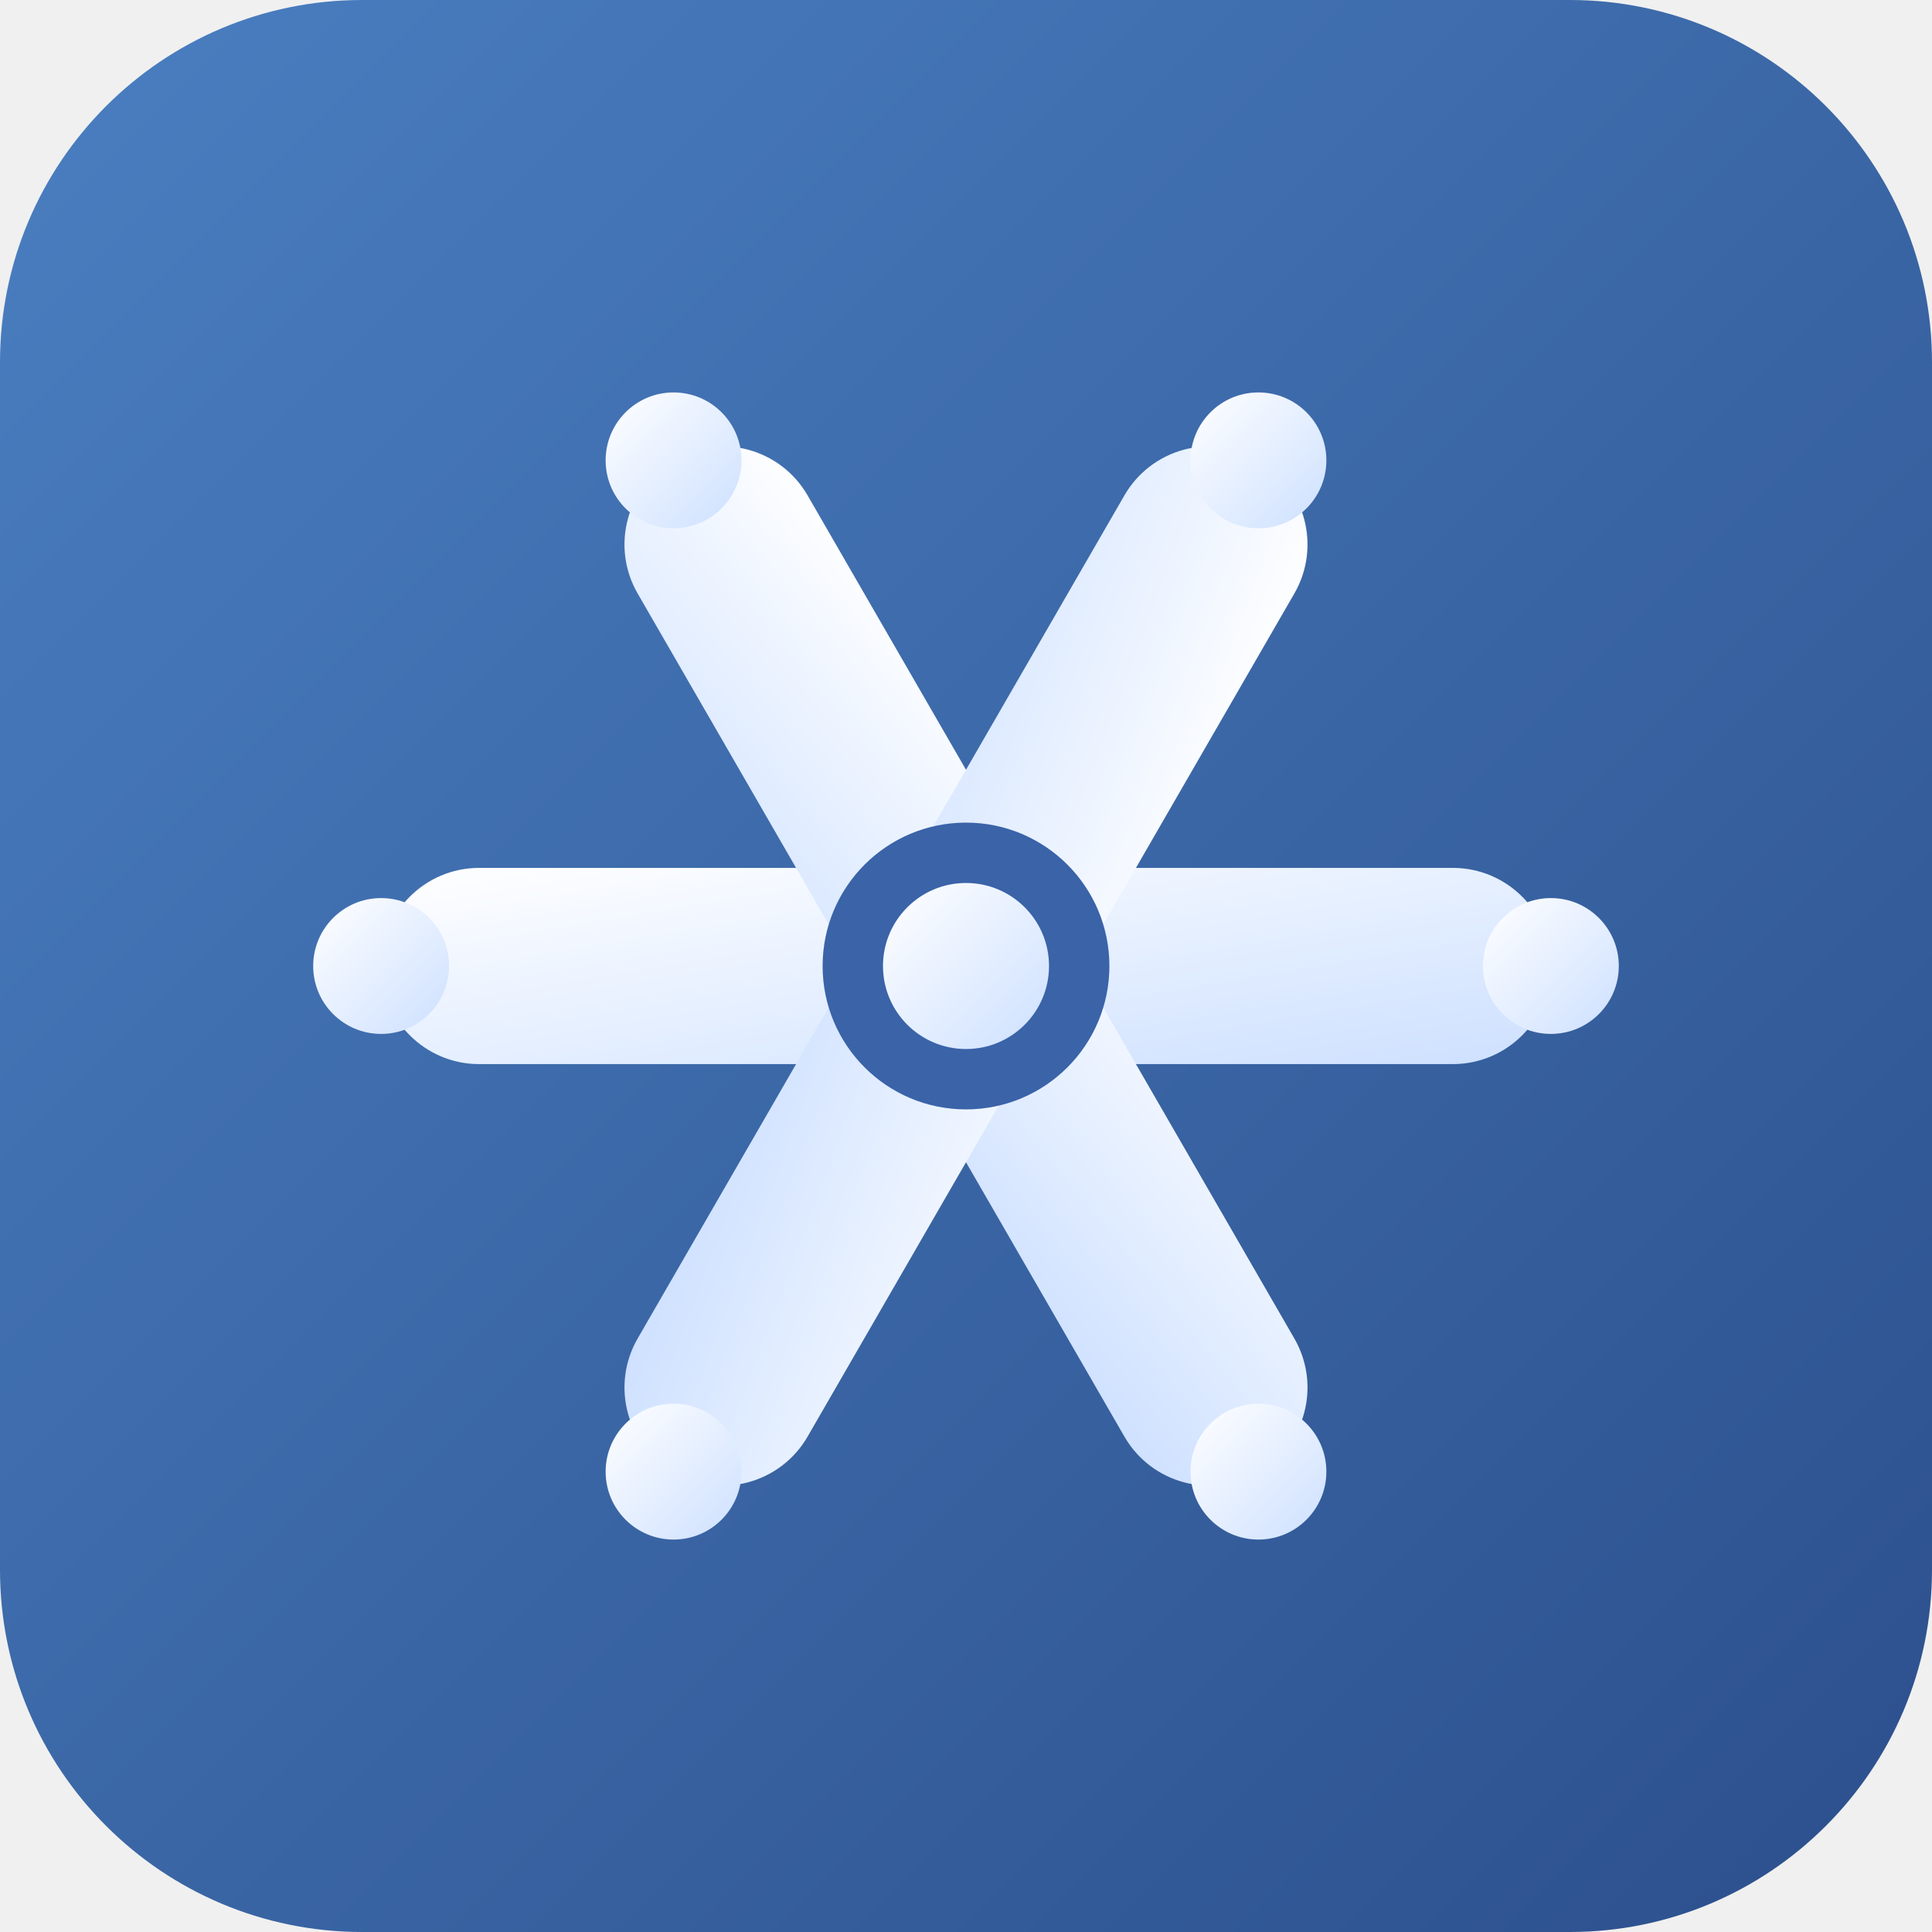
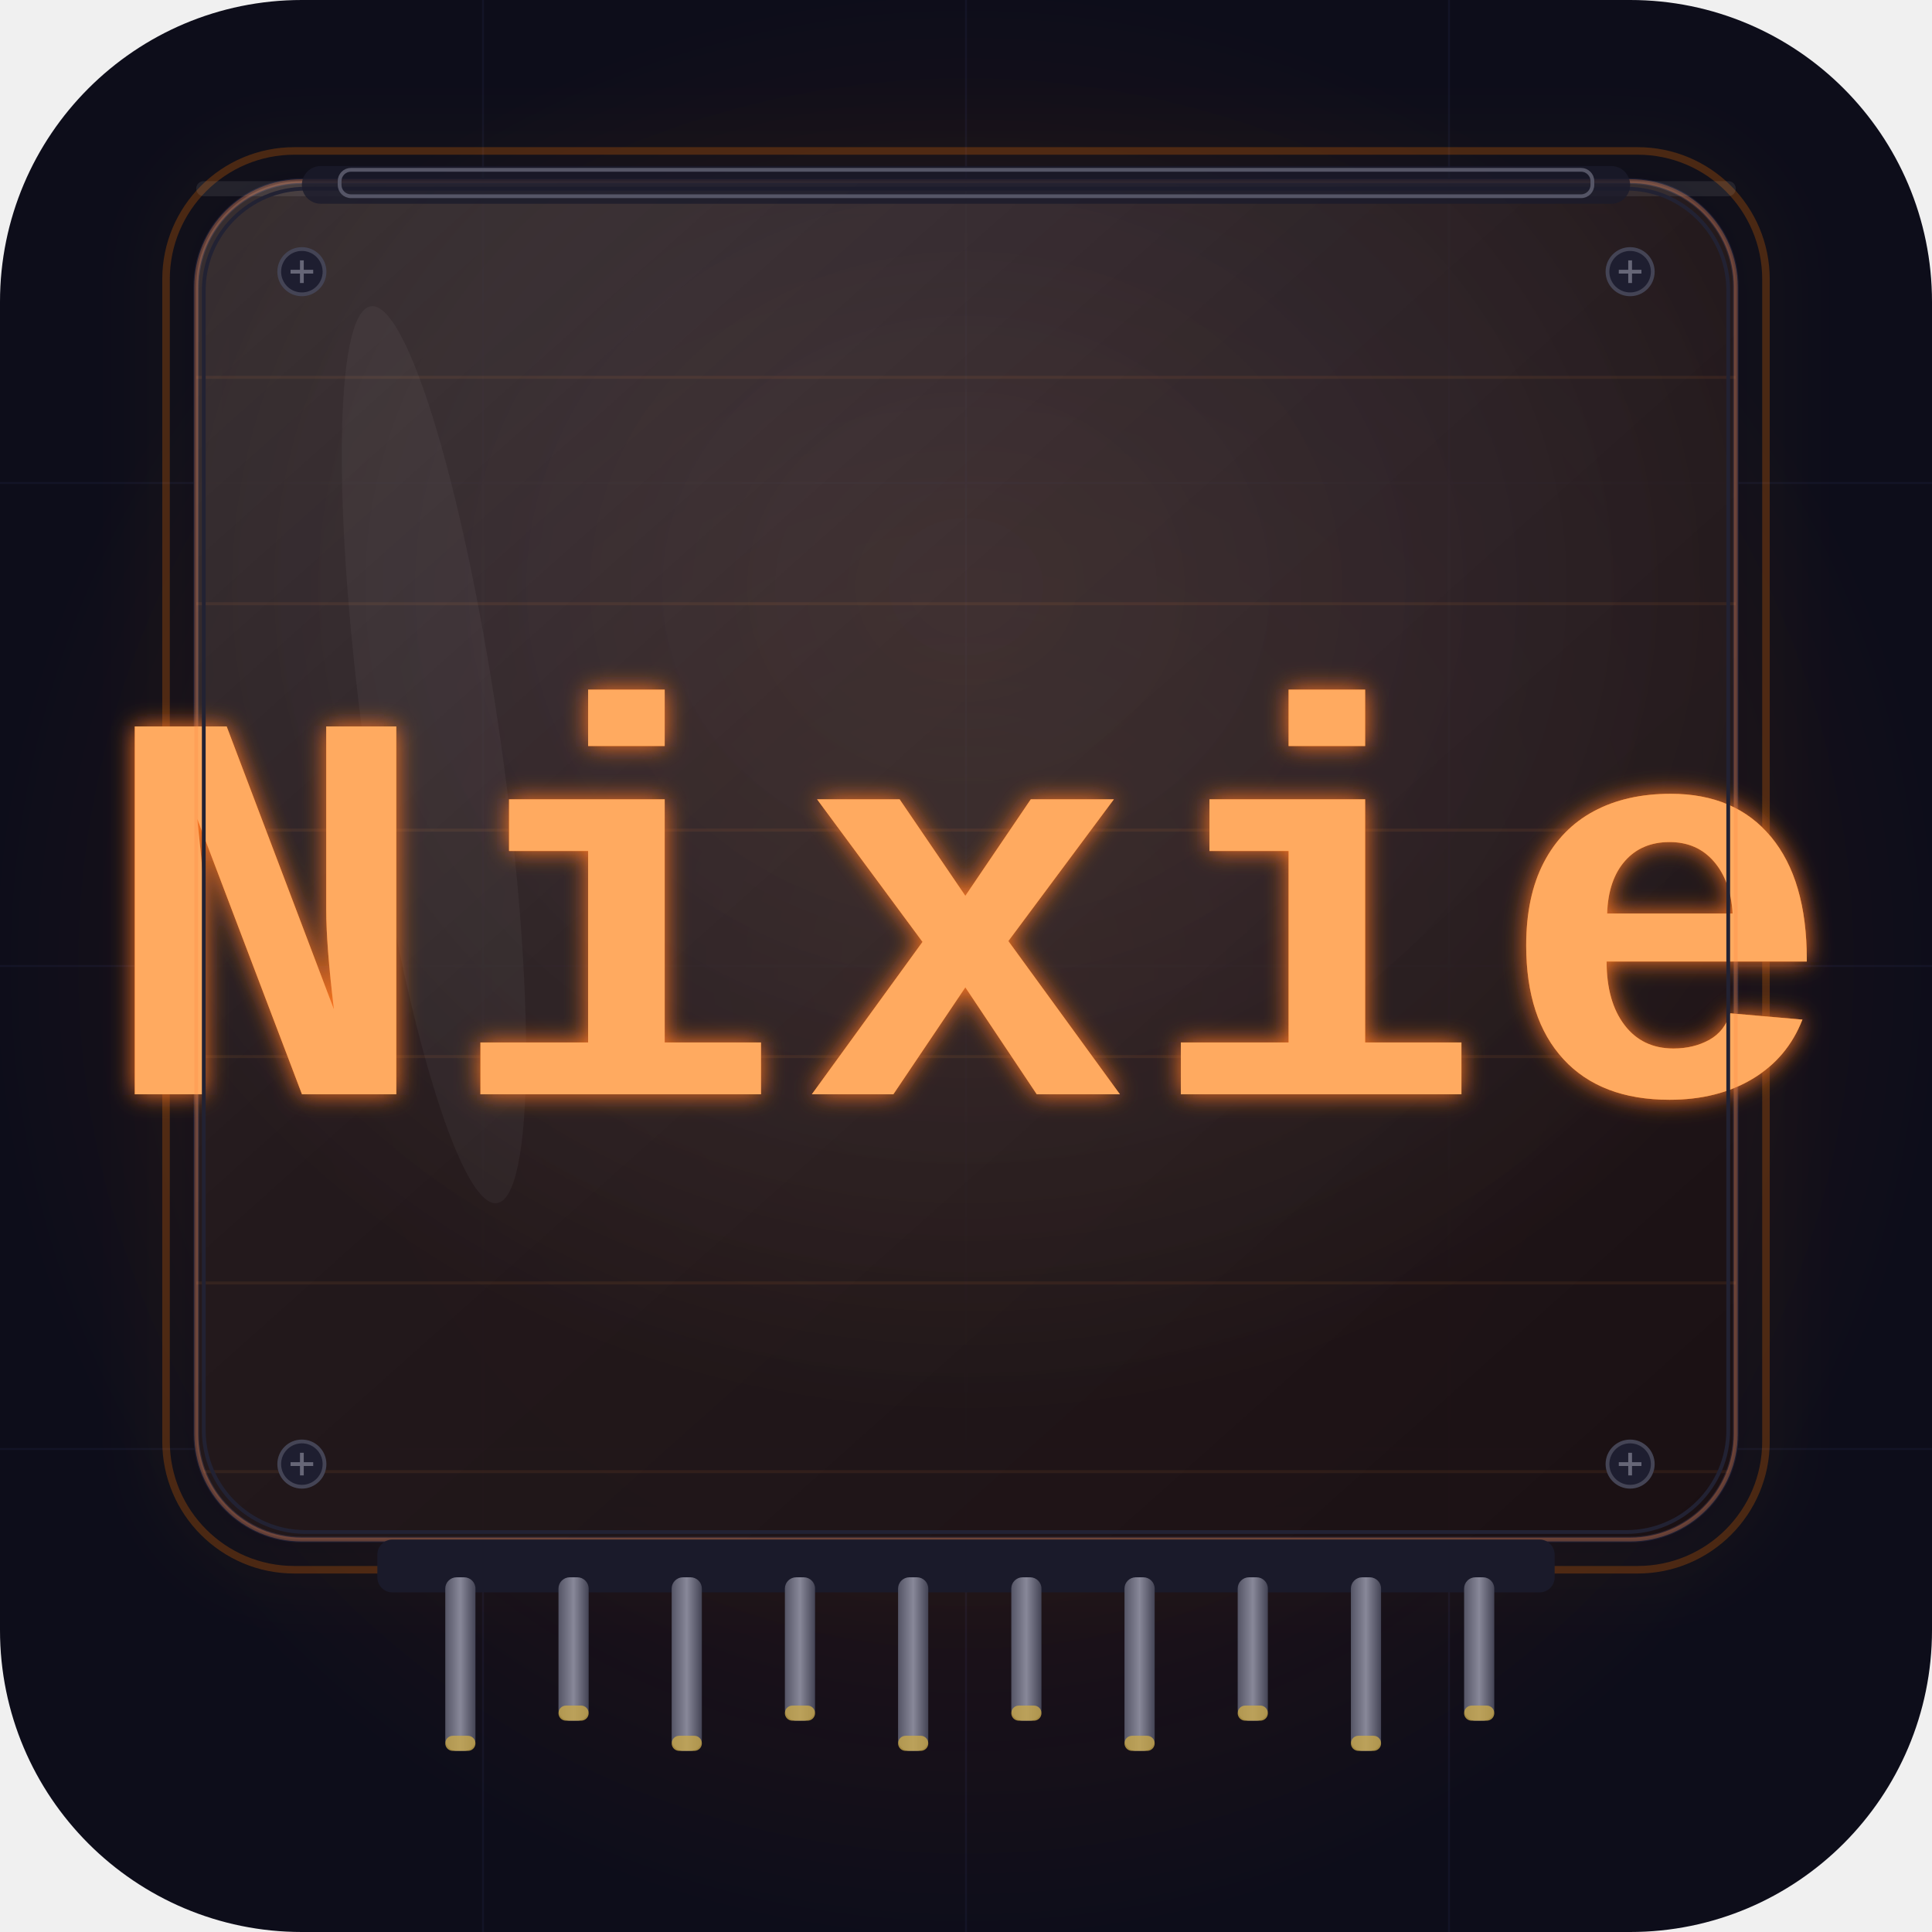
- <svg xmlns="http://www.w3.org/2000/svg" viewBox="0 0 512 512">
+ <svg xmlns="http://www.w3.org/2000/svg" viewBox="0 0 512 512" width="512" height="512">
  <defs>
-     <linearGradient id="bg" x1="0" y1="0" x2="1" y2="1">
-       <stop offset="0%" stop-color="#4a7fc1" />
-       <stop offset="100%" stop-color="#2c4f8c" />
+     <radialGradient id="glassGrad" cx="50%" cy="30%" r="60%">
+       <stop offset="0%" stop-color="#2a2a3a" stop-opacity="0.6" />
+       <stop offset="100%" stop-color="#0a0a14" stop-opacity="0.95" />
+     </radialGradient>
+     <linearGradient id="shineGrad" x1="0%" y1="0%" x2="100%" y2="100%">
+       <stop offset="0%" stop-color="#ffffff" stop-opacity="0.12" />
+       <stop offset="40%" stop-color="#ffffff" stop-opacity="0.04" />
+       <stop offset="100%" stop-color="#ffffff" stop-opacity="0" />
    </linearGradient>
-     <linearGradient id="flake" x1="0" y1="0" x2="1" y2="1">
-       <stop offset="0%" stop-color="#ffffff" />
-       <stop offset="100%" stop-color="#cde0ff" />
+     <radialGradient id="glowGrad" cx="50%" cy="50%" r="50%">
+       <stop offset="0%" stop-color="#ff8c00" stop-opacity="0.35" />
+       <stop offset="60%" stop-color="#ff6600" stop-opacity="0.15" />
+       <stop offset="100%" stop-color="#ff4400" stop-opacity="0" />
+     </radialGradient>
+     <filter id="cathodeGlow" x="-20%" y="-20%" width="140%" height="140%">
+       <feGaussianBlur stdDeviation="2.5" result="blur" />
+       <feComposite in="SourceGraphic" in2="blur" operator="over" />
+     </filter>
+     <filter id="tubeGlow" x="-15%" y="-15%" width="130%" height="130%">
+       <feGaussianBlur stdDeviation="8" result="blur" />
+       <feColorMatrix in="blur" type="matrix" values="1 0.4 0 0 0.2                 0.3 0.6 0 0 0.1                 0 0 0 0 0                 0 0 0 0.6 0" />
+       <feComposite in="SourceGraphic" operator="over" />
+     </filter>
+     <filter id="textGlow">
+       <feGaussianBlur stdDeviation="3" result="blur" />
+       <feComposite in="SourceGraphic" in2="blur" operator="over" />
+     </filter>
+     <linearGradient id="pinGrad" x1="0%" y1="0%" x2="100%" y2="0%">
+       <stop offset="0%" stop-color="#555566" />
+       <stop offset="50%" stop-color="#888899" />
+       <stop offset="100%" stop-color="#444455" />
    </linearGradient>
+     <clipPath id="tubeClip">
+       <rect x="52" y="48" width="408" height="360" rx="28" />
+     </clipPath>
  </defs>
-   <rect width="512" height="512" rx="96" ry="96" fill="url(#bg)" />
-   <g transform="translate(256,256)" fill="url(#flake)">
-     <rect x="-155" y="-26" width="310" height="52" rx="26" />
-     <rect x="-155" y="-26" width="310" height="52" rx="26" transform="rotate(60)" />
-     <rect x="-155" y="-26" width="310" height="52" rx="26" transform="rotate(120)" />
+   <rect width="512" height="512" rx="80" fill="#0d0d1a" />
+   <rect width="512" height="512" rx="80" fill="url(#glowGrad)" opacity="0.5" />
+   <g opacity="0.06" stroke="#7788ff" stroke-width="0.5">
+     <line x1="0" y1="128" x2="512" y2="128" />
+     <line x1="0" y1="256" x2="512" y2="256" />
+     <line x1="0" y1="384" x2="512" y2="384" />
+     <line x1="128" y1="0" x2="128" y2="512" />
+     <line x1="256" y1="0" x2="256" y2="512" />
+     <line x1="384" y1="0" x2="384" y2="512" />
  </g>
-   <circle cx="256" cy="256" r="38" fill="#3a63a8" />
-   <circle cx="256" cy="256" r="22" fill="url(#flake)" />
-   <g transform="translate(256,256)" fill="url(#flake)">
-     <ellipse cx="155" cy="0" rx="18" ry="18" />
-     <ellipse cx="-155" cy="0" rx="18" ry="18" />
-     <ellipse cx="77.5" cy="-134" rx="18" ry="18" />
-     <ellipse cx="-77.5" cy="134" rx="18" ry="18" />
-     <ellipse cx="-77.5" cy="-134" rx="18" ry="18" />
-     <ellipse cx="77.5" cy="134" rx="18" ry="18" />
+   <rect x="44" y="40" width="424" height="376" rx="34" fill="none" stroke="#ff7700" stroke-width="2" opacity="0.25" filter="url(#tubeGlow)" />
+   <rect x="52" y="48" width="408" height="360" rx="28" fill="url(#glassGrad)" stroke="#1e1e32" stroke-width="1.5" />
+   <rect x="52" y="48" width="408" height="360" rx="28" fill="#ff6600" opacity="0.07" />
+   <g clip-path="url(#tubeClip)" opacity="0.08" stroke="#ff8833" stroke-width="0.8">
+     <line x1="52" y1="100" x2="460" y2="100" />
+     <line x1="52" y1="160" x2="460" y2="160" />
+     <line x1="52" y1="220" x2="460" y2="220" />
+     <line x1="52" y1="280" x2="460" y2="280" />
+     <line x1="52" y1="340" x2="460" y2="340" />
+     <line x1="52" y1="390" x2="460" y2="390" />
  </g>
+   <rect x="52" y="48" width="408" height="360" rx="28" fill="url(#shineGrad)" />
+   <ellipse cx="115" cy="200" rx="18" ry="120" fill="white" opacity="0.04" transform="rotate(-8 115 200)" />
+   <text x="256" y="290" font-family="'Courier New', Courier, monospace" font-size="148" font-weight="900" text-anchor="middle" fill="#441100" letter-spacing="4">Nixie</text>
+   <text x="256" y="290" font-family="'Courier New', Courier, monospace" font-size="148" font-weight="900" text-anchor="middle" fill="#3d1800" letter-spacing="4">Nixie</text>
+   <text x="256" y="290" font-family="'Courier New', Courier, monospace" font-size="148" font-weight="900" text-anchor="middle" fill="#ff7722" filter="url(#textGlow)" letter-spacing="4">Nixie</text>
+   <text x="256" y="290" font-family="'Courier New', Courier, monospace" font-size="148" font-weight="900" text-anchor="middle" fill="#ffcc88" opacity="0.6" letter-spacing="4">Nixie</text>
+   <rect x="52" y="48" width="408" height="4" rx="2" fill="white" opacity="0.08" />
+   <rect x="52" y="48" width="408" height="360" rx="28" fill="none" stroke="#ff8844" stroke-width="1" opacity="0.3" />
+   <rect x="54" y="50" width="404" height="356" rx="27" fill="none" stroke="#222233" stroke-width="1" />
+   <g fill="url(#pinGrad)">
+     <rect x="100" y="408" width="312" height="14" rx="4" fill="#1a1a2a" />
+     <rect x="118" y="418" width="8" height="46" rx="3" />
+     <rect x="148" y="418" width="8" height="38" rx="3" />
+     <rect x="178" y="418" width="8" height="46" rx="3" />
+     <rect x="208" y="418" width="8" height="38" rx="3" />
+     <rect x="238" y="418" width="8" height="46" rx="3" />
+     <rect x="268" y="418" width="8" height="38" rx="3" />
+     <rect x="298" y="418" width="8" height="46" rx="3" />
+     <rect x="328" y="418" width="8" height="38" rx="3" />
+     <rect x="358" y="418" width="8" height="46" rx="3" />
+     <rect x="388" y="418" width="8" height="38" rx="3" />
+   </g>
+   <g fill="#c8a84b" opacity="0.8">
+     <rect x="118" y="460" width="8" height="4" rx="2" />
+     <rect x="148" y="452" width="8" height="4" rx="2" />
+     <rect x="178" y="460" width="8" height="4" rx="2" />
+     <rect x="208" y="452" width="8" height="4" rx="2" />
+     <rect x="238" y="460" width="8" height="4" rx="2" />
+     <rect x="268" y="452" width="8" height="4" rx="2" />
+     <rect x="298" y="460" width="8" height="4" rx="2" />
+     <rect x="328" y="452" width="8" height="4" rx="2" />
+     <rect x="358" y="460" width="8" height="4" rx="2" />
+     <rect x="388" y="452" width="8" height="4" rx="2" />
+   </g>
+   <rect x="80" y="44" width="352" height="10" rx="5" fill="#1a1a2a" opacity="0.8" />
+   <rect x="90" y="45" width="332" height="7" rx="3" fill="none" stroke="#555566" stroke-width="1" />
+   <circle cx="80" cy="72" r="6" fill="#1e1e30" stroke="#444455" stroke-width="1" />
+   <line x1="77" y1="72" x2="83" y2="72" stroke="#666677" stroke-width="1" />
+   <line x1="80" y1="69" x2="80" y2="75" stroke="#666677" stroke-width="1" />
+   <circle cx="432" cy="72" r="6" fill="#1e1e30" stroke="#444455" stroke-width="1" />
+   <line x1="429" y1="72" x2="435" y2="72" stroke="#666677" stroke-width="1" />
+   <line x1="432" y1="69" x2="432" y2="75" stroke="#666677" stroke-width="1" />
+   <circle cx="80" cy="388" r="6" fill="#1e1e30" stroke="#444455" stroke-width="1" />
+   <line x1="77" y1="388" x2="83" y2="388" stroke="#666677" stroke-width="1" />
+   <line x1="80" y1="385" x2="80" y2="391" stroke="#666677" stroke-width="1" />
+   <circle cx="432" cy="388" r="6" fill="#1e1e30" stroke="#444455" stroke-width="1" />
+   <line x1="429" y1="388" x2="435" y2="388" stroke="#666677" stroke-width="1" />
+   <line x1="432" y1="385" x2="432" y2="391" stroke="#666677" stroke-width="1" />
</svg>
